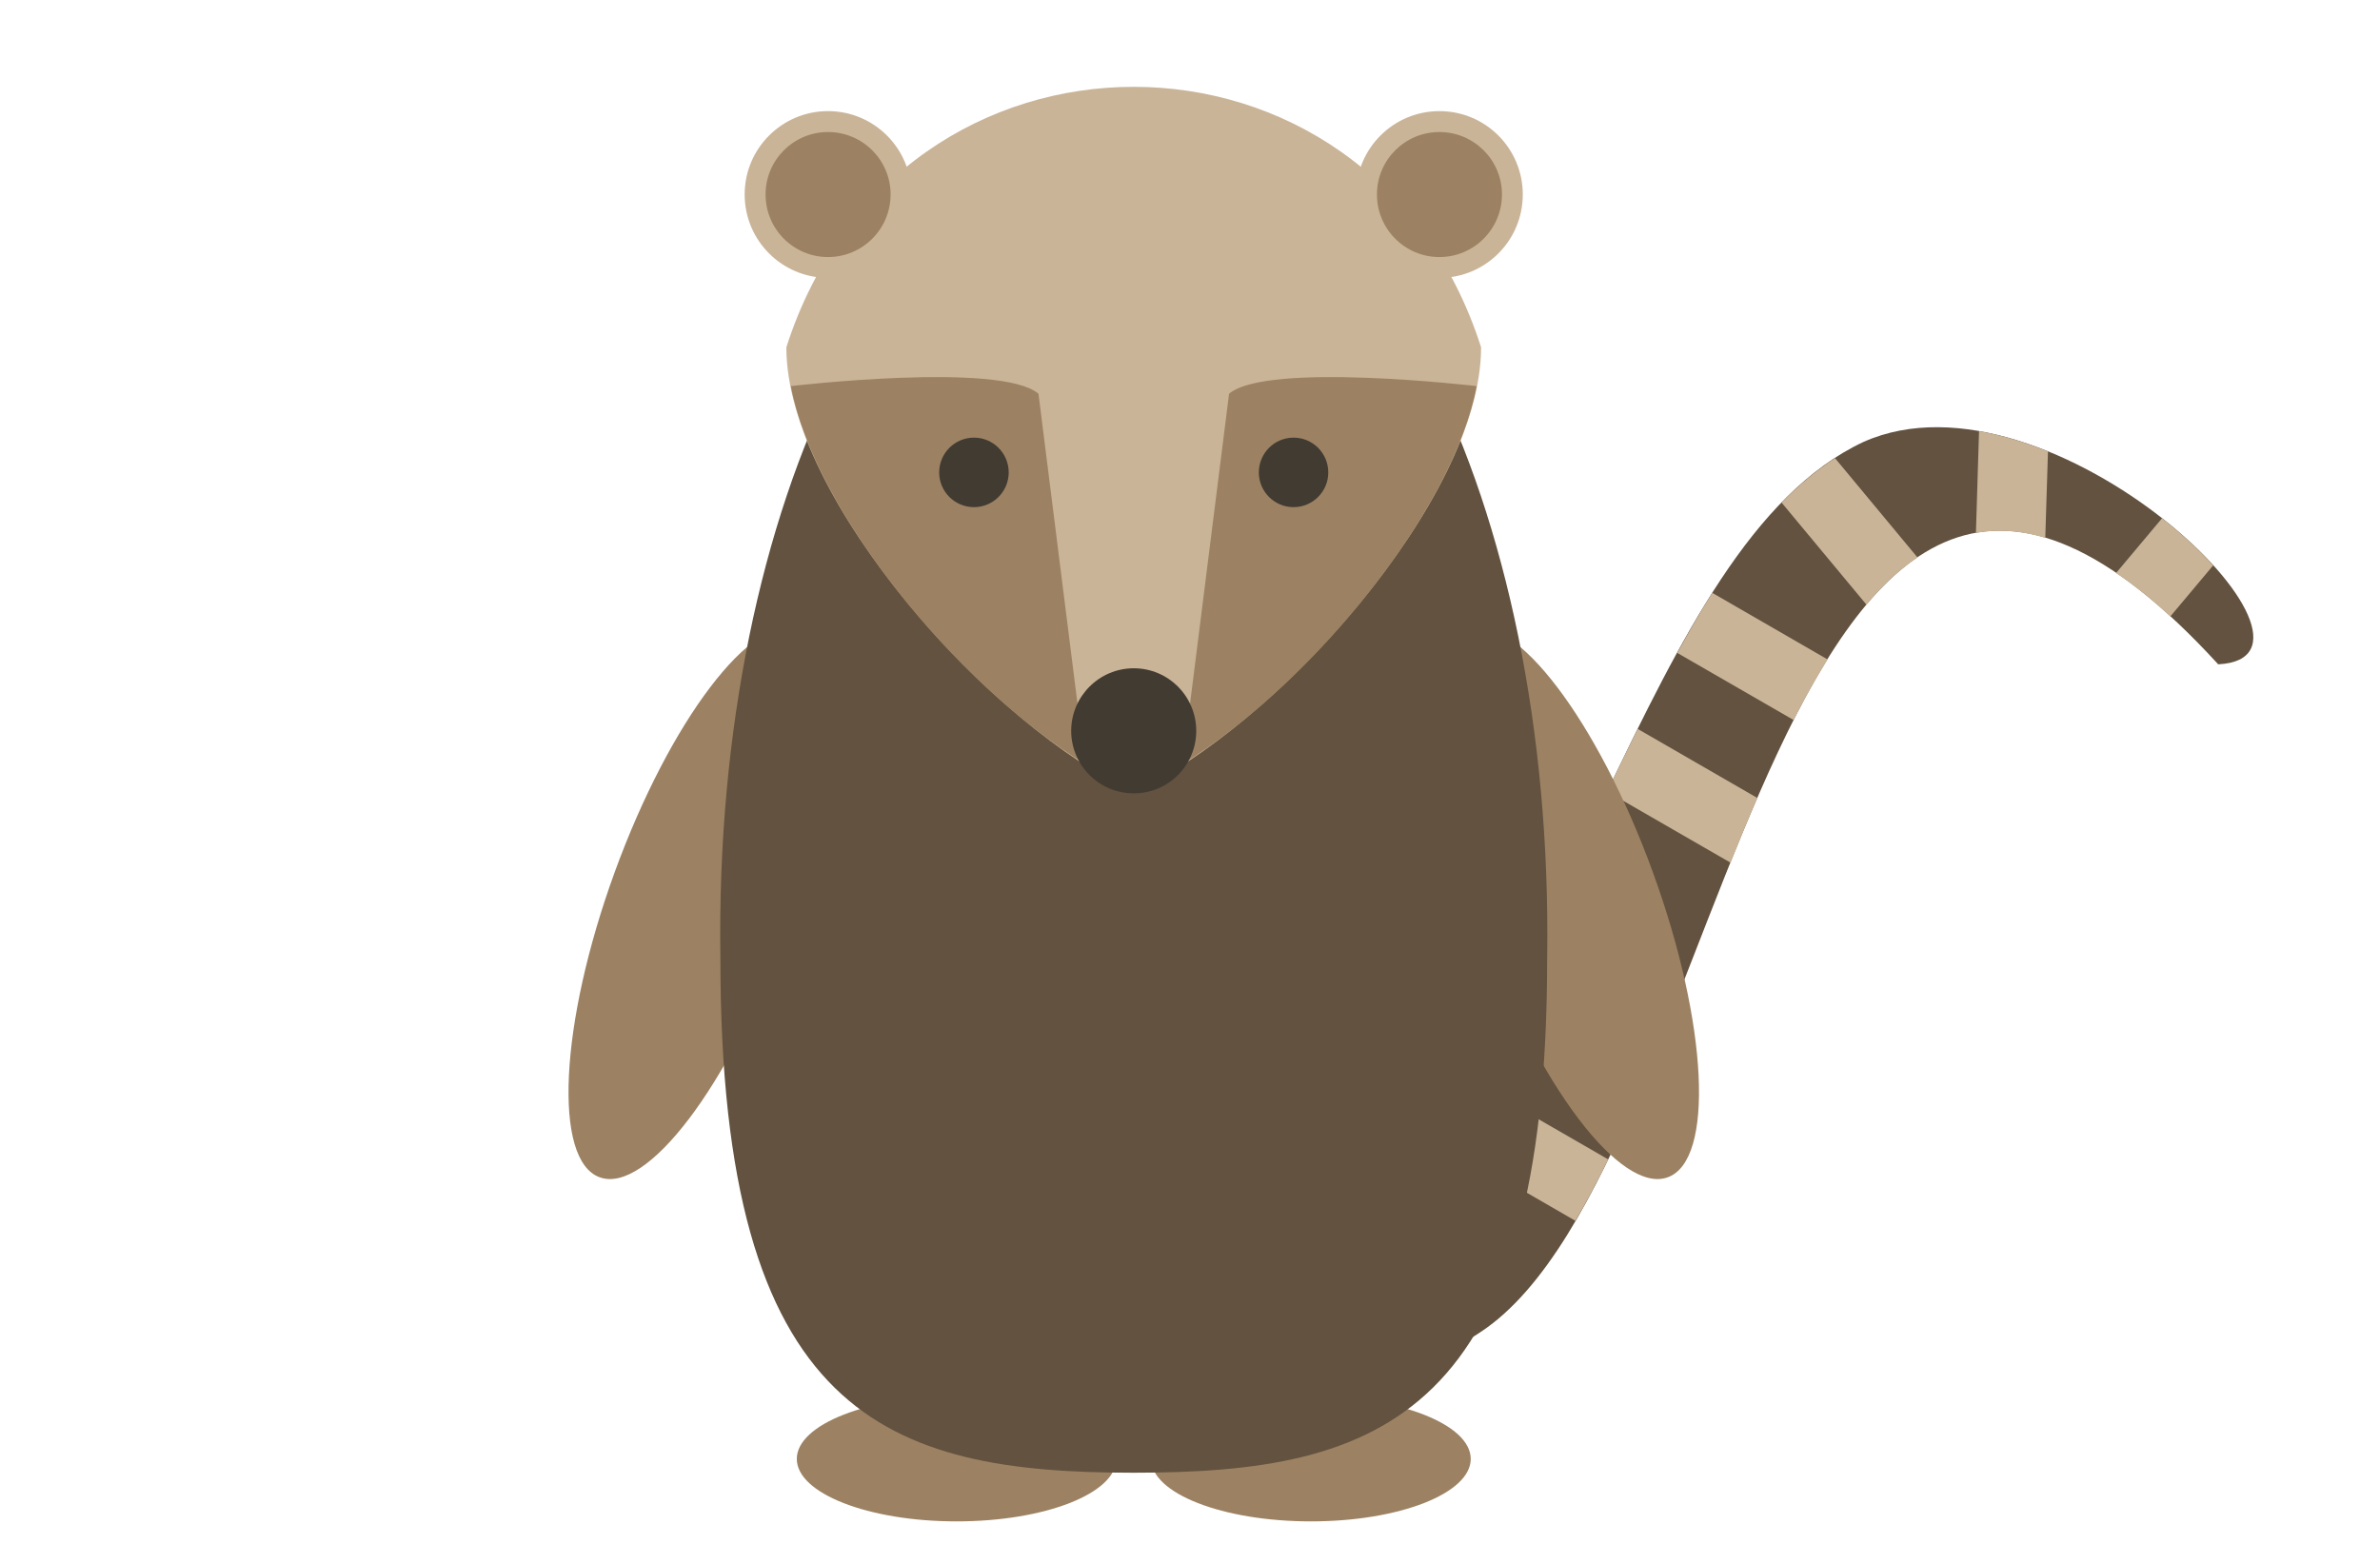
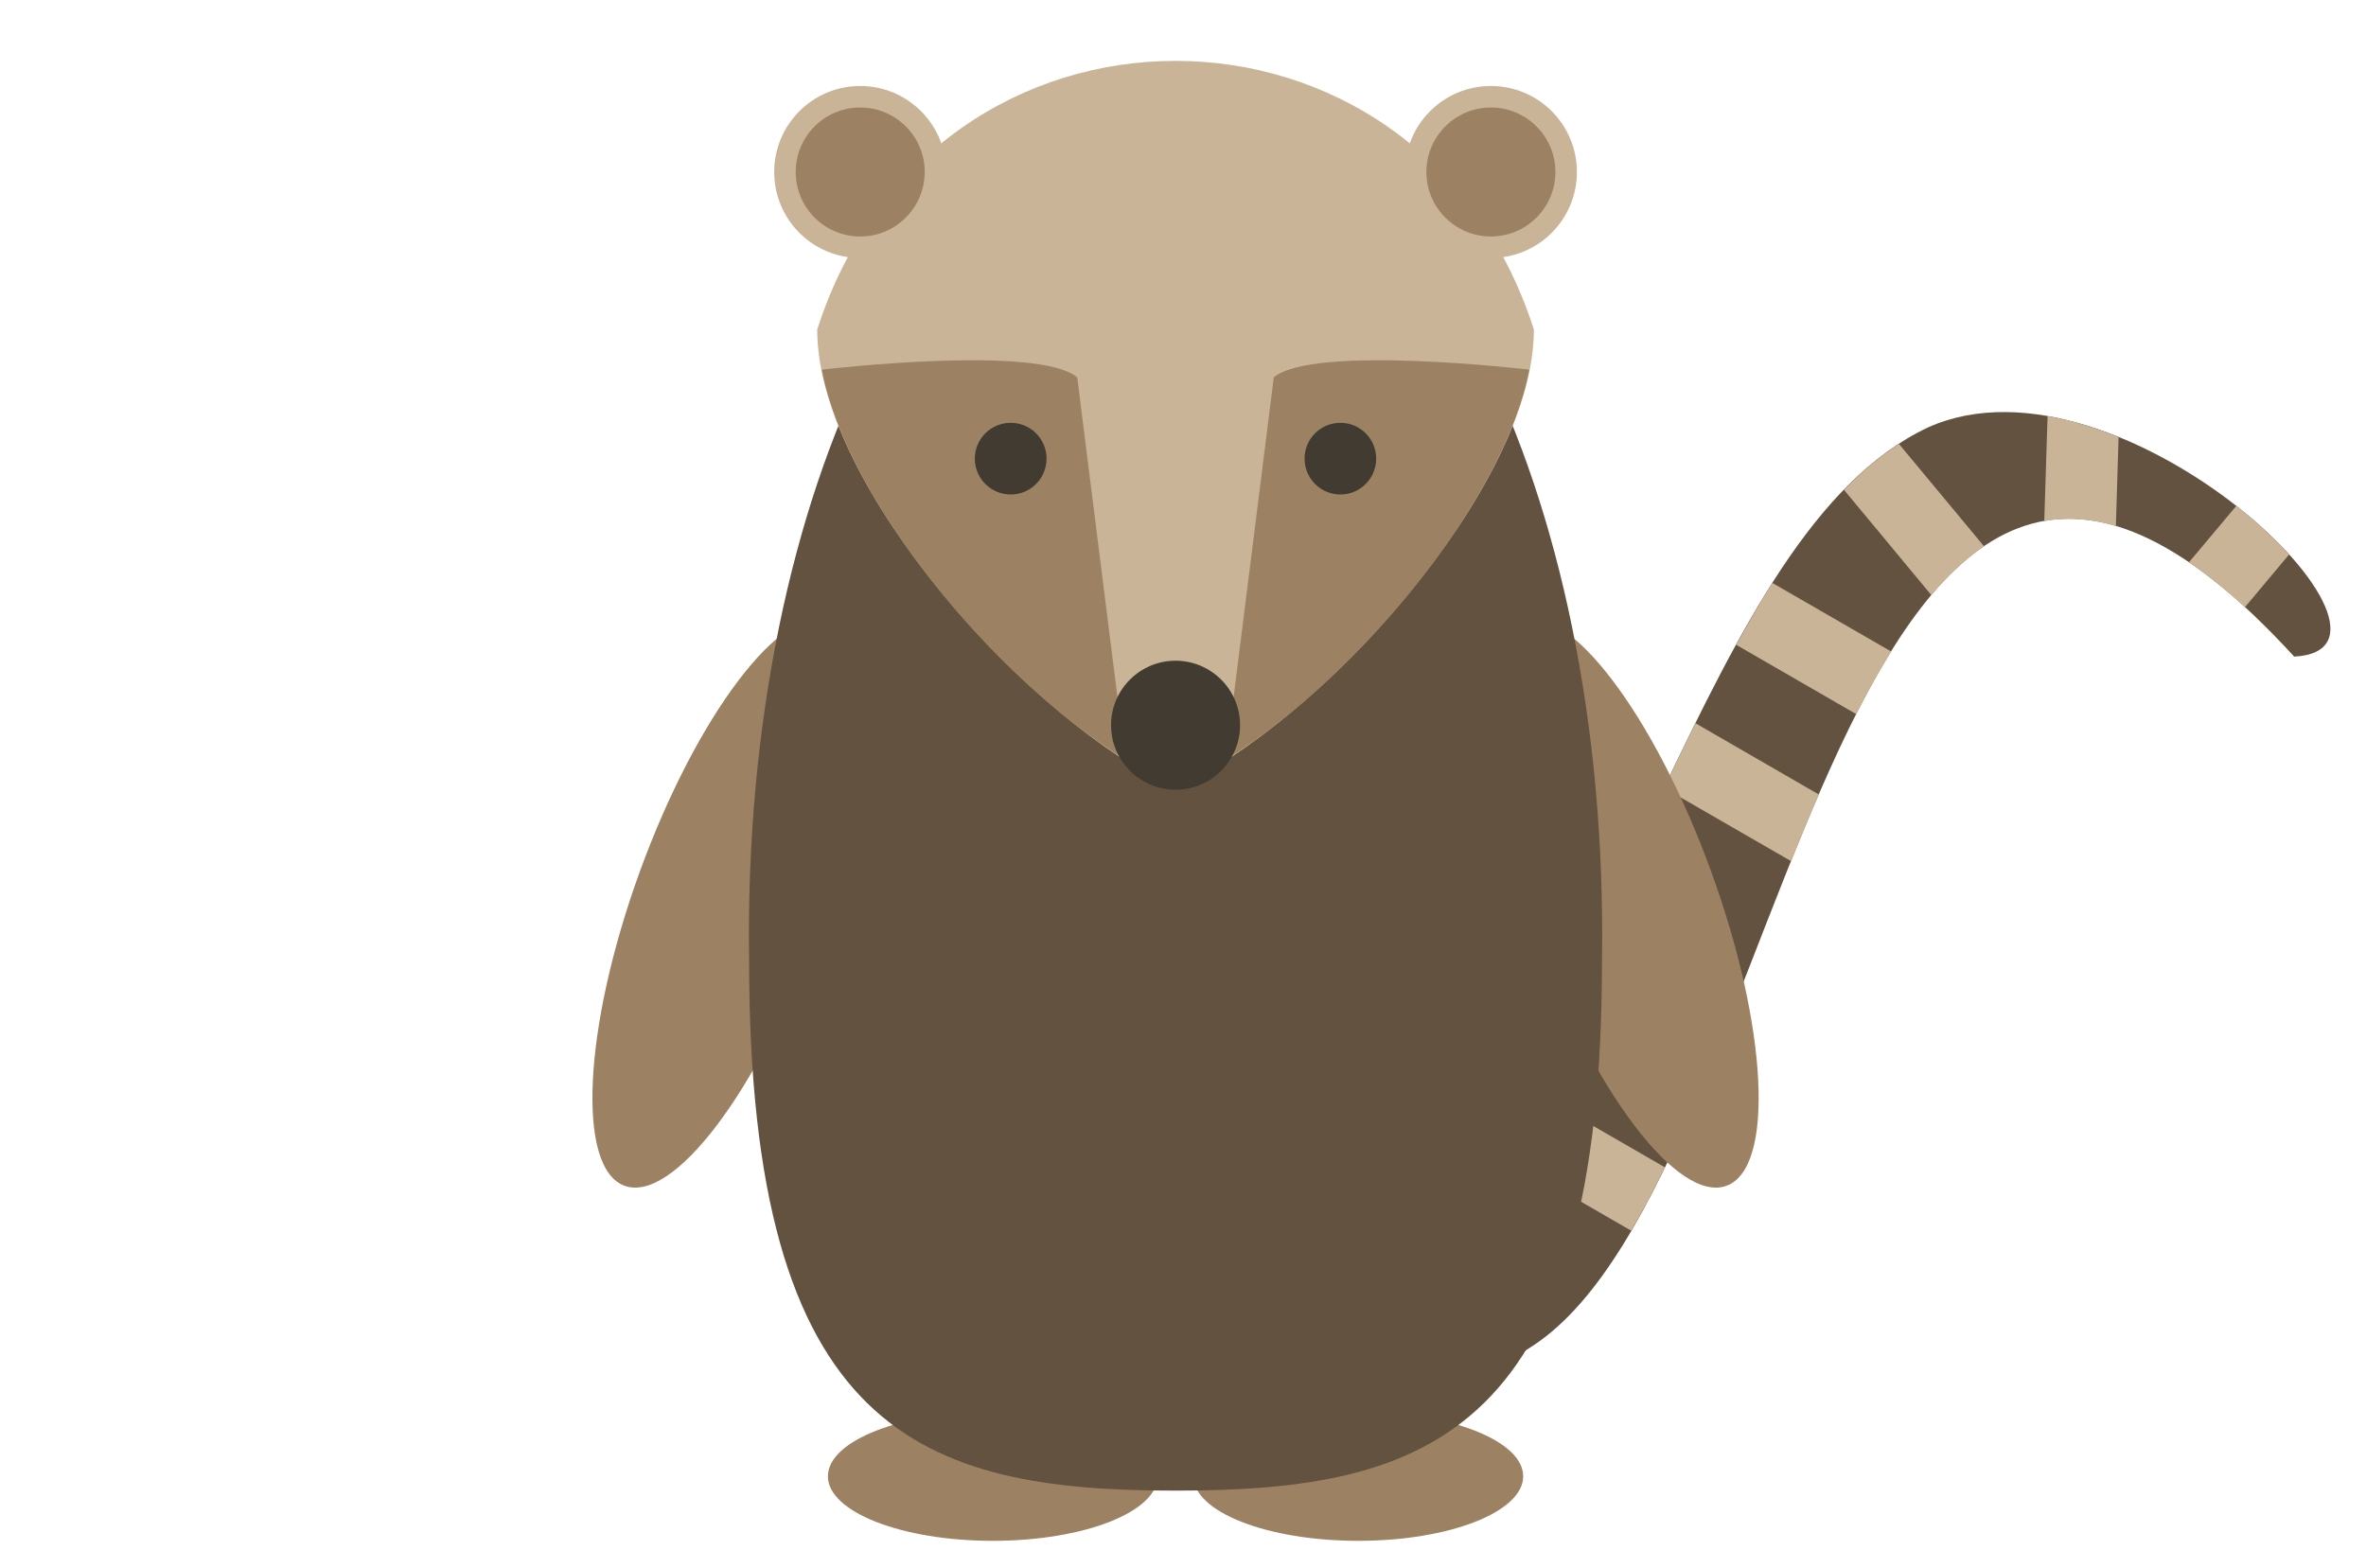
- <svg xmlns="http://www.w3.org/2000/svg" width="96.12" height="62.362" viewBox="0 0 96.12 62.362">
+ <svg xmlns="http://www.w3.org/2000/svg" width="92.41" height="61.228" viewBox="0 0 92.41 61.228">
  <defs>
    <clipPath id="clip-0">
-       <path clip-rule="nonzero" d="M 32 56 L 46 56 L 46 61.73 L 32 61.73 Z M 32 56 " />
+       <path clip-rule="nonzero" d="M 32 55 L 46 55 L 46 60.465 L 32 60.465 Z M 32 55 " />
    </clipPath>
    <clipPath id="clip-1">
-       <path clip-rule="nonzero" d="M 46 56 L 60 56 L 60 61.73 L 46 61.73 Z M 46 56 " />
+       <path clip-rule="nonzero" d="M 46 55 L 60 55 L 60 60.465 L 46 60.465 Z M 46 55 " />
+     </clipPath>
+     <clipPath id="clip-2">
+       <path clip-rule="nonzero" d="M 41 16 L 91.543 16 L 91.543 58 L 41 58 Z M 41 16 " />
    </clipPath>
  </defs>
  <g clip-path="url(#clip-0)">
-     <path fill-rule="nonzero" fill="rgb(61.002%, 51.096%, 38.736%)" fill-opacity="1" d="M 45.086 58.926 C 45.086 57.531 42.195 56.398 38.633 56.398 C 35.07 56.398 32.18 57.531 32.18 58.926 C 32.18 60.32 35.07 61.449 38.633 61.449 C 42.195 61.449 45.086 60.32 45.086 58.926 Z M 45.086 58.926 " />
+     <path fill-rule="nonzero" fill="rgb(61.002%, 51.096%, 38.736%)" fill-opacity="1" d="M 45.215 57.668 C 45.215 56.273 42.332 55.148 38.773 55.148 C 35.219 55.148 32.336 56.273 32.336 57.668 C 32.336 59.059 35.219 60.188 38.773 60.188 C 42.332 60.188 45.215 59.059 45.215 57.668 Z M 45.215 57.668 " />
  </g>
  <g clip-path="url(#clip-1)">
-     <path fill-rule="nonzero" fill="rgb(61.002%, 51.096%, 38.736%)" fill-opacity="1" d="M 59.398 58.926 C 59.398 57.531 56.508 56.398 52.945 56.398 C 49.379 56.398 46.488 57.531 46.488 58.926 C 46.488 60.32 49.379 61.449 52.945 61.449 C 56.508 61.449 59.398 60.32 59.398 58.926 Z M 59.398 58.926 " />
+     <path fill-rule="nonzero" fill="rgb(61.002%, 51.096%, 38.736%)" fill-opacity="1" d="M 59.492 57.668 C 59.492 56.273 56.609 55.148 53.051 55.148 C 49.496 55.148 46.613 56.273 46.613 57.668 C 46.613 59.059 49.496 60.188 53.051 60.188 C 56.609 60.188 59.492 59.059 59.492 57.668 Z M 59.492 57.668 " />
  </g>
-   <path fill-rule="nonzero" fill="rgb(38.249%, 32.187%, 24.625%)" fill-opacity="1" d="M 53.77 48.836 C 63.695 41.176 66.277 22.059 75.262 17.848 C 82.844 14.477 95.199 26.551 89.586 26.832 C 71.613 7.176 70.039 47.008 59.82 53.785 C 54.805 57.113 40.84 61.402 41.836 55.43 C 42.754 49.973 47.215 53.898 53.77 48.836 Z M 53.77 48.836 " />
-   <path fill-rule="nonzero" fill="rgb(79.16%, 70.476%, 59.763%)" fill-opacity="1" d="M 87.316 20.934 L 85.461 23.145 C 86.164 23.617 86.895 24.199 87.652 24.898 L 89.383 22.836 C 88.812 22.203 88.113 21.555 87.316 20.934 Z M 87.316 20.934 " />
-   <path fill-rule="nonzero" fill="rgb(79.16%, 70.476%, 59.763%)" fill-opacity="1" d="M 79.926 17.414 L 79.801 21.523 C 80.672 21.367 81.605 21.426 82.602 21.723 L 82.711 18.234 C 81.793 17.863 80.855 17.574 79.926 17.414 Z M 79.926 17.414 " />
-   <path fill-rule="nonzero" fill="rgb(79.16%, 70.476%, 59.763%)" fill-opacity="1" d="M 74.109 18.504 C 73.348 19 72.629 19.602 71.953 20.301 L 75.379 24.422 C 76.027 23.648 76.711 23.004 77.441 22.516 Z M 74.109 18.504 " />
-   <path fill-rule="nonzero" fill="rgb(79.16%, 70.476%, 59.763%)" fill-opacity="1" d="M 69.152 23.945 C 68.668 24.711 68.203 25.531 67.738 26.371 L 72.438 29.082 C 72.879 28.211 73.336 27.398 73.812 26.637 Z M 69.152 23.945 " />
-   <path fill-rule="nonzero" fill="rgb(79.16%, 70.476%, 59.763%)" fill-opacity="1" d="M 66.141 29.441 C 65.73 30.266 65.32 31.113 64.906 31.969 L 69.891 34.844 C 70.246 33.961 70.605 33.074 70.973 32.23 Z M 66.141 29.441 " />
-   <path fill-rule="nonzero" fill="rgb(79.16%, 70.476%, 59.763%)" fill-opacity="1" d="M 62.547 36.809 C 62.121 37.648 61.684 38.477 61.234 39.293 L 66.836 42.523 C 67.188 41.656 67.547 40.789 67.895 39.898 Z M 62.547 36.809 " />
-   <path fill-rule="nonzero" fill="rgb(79.16%, 70.476%, 59.763%)" fill-opacity="1" d="M 58.809 43.285 C 58.27 44.074 57.707 44.832 57.117 45.547 L 63.625 49.309 C 64.082 48.535 64.52 47.711 64.949 46.828 Z M 58.809 43.285 " />
-   <path fill-rule="nonzero" fill="rgb(79.16%, 70.476%, 59.763%)" fill-opacity="1" d="M 53.871 48.758 C 53.84 48.781 53.805 48.812 53.77 48.836 C 52.984 49.445 52.227 49.918 51.5 50.301 L 56.121 55.723 C 57.074 55.312 57.957 54.879 58.723 54.449 Z M 53.871 48.758 " />
-   <path fill-rule="nonzero" fill="rgb(79.16%, 70.476%, 59.763%)" fill-opacity="1" d="M 48.094 51.551 C 47.059 51.789 46.133 51.906 45.328 52.051 L 46.883 58.332 C 47.754 58.246 48.688 58.082 49.656 57.863 Z M 48.094 51.551 " />
-   <path fill-rule="nonzero" fill="rgb(61.002%, 51.096%, 38.736%)" fill-opacity="1" d="M 32.281 25.402 C 30.387 24.715 27.051 29.113 24.824 35.23 C 22.598 41.344 22.328 46.863 24.219 47.551 C 26.113 48.242 29.453 43.84 31.68 37.727 C 33.906 31.609 34.176 26.09 32.281 25.402 Z M 32.281 25.402 " />
-   <path fill-rule="nonzero" fill="rgb(61.002%, 51.096%, 38.736%)" fill-opacity="1" d="M 67.355 47.551 C 69.25 46.863 68.98 41.344 66.754 35.23 C 64.527 29.113 61.188 24.715 59.293 25.402 C 57.402 26.09 57.672 31.609 59.898 37.727 C 62.125 43.84 65.465 48.242 67.355 47.551 Z M 67.355 47.551 " />
-   <path fill-rule="nonzero" fill="rgb(38.249%, 32.187%, 24.625%)" fill-opacity="1" d="M 62.484 38.723 C 62.484 57.242 55.75 59.484 45.789 59.484 C 35.828 59.484 29.094 57.242 29.094 38.723 C 28.812 20.203 36.387 5.332 45.789 5.332 C 55.188 5.332 62.766 20.203 62.484 38.723 Z M 62.484 38.723 " />
-   <path fill-rule="nonzero" fill="rgb(79.16%, 70.476%, 59.763%)" fill-opacity="1" d="M 59.816 14.027 C 59.816 20.203 51.398 29.461 45.789 31.988 C 40.176 29.461 31.758 20.203 31.758 14.027 C 36.246 0 55.328 0 59.816 14.027 Z M 59.816 14.027 " />
-   <path fill-rule="nonzero" fill="rgb(61.002%, 51.096%, 38.736%)" fill-opacity="1" d="M 31.941 15.594 C 31.941 15.594 40.41 14.598 41.941 15.902 C 43.824 30.863 43.824 30.863 43.824 30.863 C 38.52 27.586 32.879 20.582 31.941 15.594 Z M 59.637 15.594 C 59.637 15.594 51.168 14.598 49.637 15.902 C 47.754 30.863 47.754 30.863 47.754 30.863 C 53.055 27.586 58.695 20.582 59.637 15.594 Z M 59.637 15.594 " />
-   <path fill-rule="nonzero" fill="rgb(25.626%, 23.026%, 19.78%)" fill-opacity="1" d="M 48.312 29.52 C 48.312 28.125 47.184 26.992 45.789 26.992 C 44.395 26.992 43.262 28.125 43.262 29.52 C 43.262 30.914 44.395 32.043 45.789 32.043 C 47.184 32.043 48.312 30.914 48.312 29.52 Z M 48.312 29.52 " />
-   <path fill-rule="nonzero" fill="rgb(25.626%, 23.026%, 19.78%)" fill-opacity="1" d="M 53.645 19.082 C 53.645 18.305 53.016 17.676 52.242 17.676 C 51.469 17.676 50.84 18.305 50.84 19.082 C 50.84 19.855 51.469 20.484 52.242 20.484 C 53.016 20.484 53.645 19.855 53.645 19.082 Z M 53.645 19.082 " />
-   <path fill-rule="nonzero" fill="rgb(25.626%, 23.026%, 19.78%)" fill-opacity="1" d="M 40.738 19.082 C 40.738 18.305 40.109 17.676 39.336 17.676 C 38.559 17.676 37.93 18.305 37.93 19.082 C 37.93 19.855 38.559 20.484 39.336 20.484 C 40.109 20.484 40.738 19.855 40.738 19.082 Z M 40.738 19.082 " />
-   <path fill-rule="nonzero" fill="rgb(79.16%, 70.476%, 59.763%)" fill-opacity="1" d="M 61.5 7.855 C 61.5 5.996 59.996 4.488 58.133 4.488 C 56.273 4.488 54.766 5.996 54.766 7.855 C 54.766 9.715 56.273 11.223 58.133 11.223 C 59.996 11.223 61.5 9.715 61.5 7.855 Z M 61.5 7.855 " />
-   <path fill-rule="nonzero" fill="rgb(79.16%, 70.476%, 59.763%)" fill-opacity="1" d="M 36.809 7.855 C 36.809 5.996 35.301 4.488 33.441 4.488 C 31.582 4.488 30.074 5.996 30.074 7.855 C 30.074 9.715 31.582 11.223 33.441 11.223 C 35.301 11.223 36.809 9.715 36.809 7.855 Z M 36.809 7.855 " />
-   <path fill-rule="nonzero" fill="rgb(61.002%, 51.096%, 38.736%)" fill-opacity="1" d="M 60.66 7.855 C 60.66 6.461 59.527 5.332 58.133 5.332 C 56.738 5.332 55.609 6.461 55.609 7.855 C 55.609 9.25 56.738 10.383 58.133 10.383 C 59.527 10.383 60.66 9.25 60.66 7.855 Z M 60.66 7.855 " />
-   <path fill-rule="nonzero" fill="rgb(61.002%, 51.096%, 38.736%)" fill-opacity="1" d="M 35.969 7.855 C 35.969 6.461 34.836 5.332 33.441 5.332 C 32.047 5.332 30.918 6.461 30.918 7.855 C 30.918 9.25 32.047 10.383 33.441 10.383 C 34.836 10.383 35.969 9.25 35.969 7.855 Z M 35.969 7.855 " />
+   <g clip-path="url(#clip-2)">
+     <path fill-rule="nonzero" fill="rgb(38.249%, 32.187%, 24.625%)" fill-opacity="1" d="M 53.879 47.602 C 63.777 39.957 66.355 20.887 75.32 16.688 C 82.883 13.324 95.207 25.371 89.605 25.648 C 71.676 6.039 70.105 45.777 59.914 52.539 C 54.91 55.859 40.977 60.137 41.973 54.18 C 42.883 48.734 47.336 52.652 53.879 47.602 Z M 53.879 47.602 " />
+   </g>
+   <path fill-rule="nonzero" fill="rgb(79.16%, 70.476%, 59.763%)" fill-opacity="1" d="M 87.344 19.762 L 85.492 21.969 C 86.195 22.441 86.922 23.023 87.68 23.719 L 89.406 21.66 C 88.836 21.031 88.141 20.383 87.344 19.762 Z M 87.344 19.762 " />
+   <path fill-rule="nonzero" fill="rgb(79.16%, 70.476%, 59.763%)" fill-opacity="1" d="M 79.973 16.254 L 79.844 20.355 C 80.715 20.195 81.645 20.254 82.641 20.551 L 82.746 17.074 C 81.836 16.703 80.902 16.414 79.973 16.254 Z M 79.973 16.254 " />
+   <path fill-rule="nonzero" fill="rgb(79.16%, 70.476%, 59.763%)" fill-opacity="1" d="M 74.168 17.34 C 73.406 17.836 72.691 18.438 72.02 19.133 L 75.434 23.246 C 76.082 22.473 76.766 21.832 77.492 21.34 Z M 74.168 17.34 " />
+   <path fill-rule="nonzero" fill="rgb(79.16%, 70.476%, 59.763%)" fill-opacity="1" d="M 69.223 22.77 C 68.738 23.535 68.273 24.352 67.812 25.188 L 72.5 27.895 C 72.941 27.023 73.398 26.211 73.871 25.453 Z M 69.223 22.77 " />
+   <path fill-rule="nonzero" fill="rgb(79.16%, 70.476%, 59.763%)" fill-opacity="1" d="M 66.219 28.25 C 65.809 29.078 65.398 29.918 64.988 30.773 L 69.961 33.641 C 70.316 32.762 70.672 31.879 71.039 31.035 Z M 66.219 28.25 " />
+   <path fill-rule="nonzero" fill="rgb(79.16%, 70.476%, 59.763%)" fill-opacity="1" d="M 62.633 35.602 C 62.211 36.438 61.773 37.266 61.324 38.078 L 66.91 41.305 C 67.266 40.438 67.621 39.574 67.969 38.684 Z M 62.633 35.602 " />
+   <path fill-rule="nonzero" fill="rgb(79.16%, 70.476%, 59.763%)" fill-opacity="1" d="M 58.902 42.062 C 58.363 42.848 57.805 43.609 57.215 44.32 L 63.711 48.074 C 64.164 47.301 64.602 46.477 65.027 45.598 Z M 58.902 42.062 " />
+   <path fill-rule="nonzero" fill="rgb(79.16%, 70.476%, 59.763%)" fill-opacity="1" d="M 53.98 47.523 C 53.945 47.547 53.91 47.578 53.879 47.602 C 53.09 48.211 52.34 48.68 51.613 49.062 L 56.223 54.473 C 57.172 54.062 58.055 53.629 58.82 53.203 Z M 53.98 47.523 " />
+   <path fill-rule="nonzero" fill="rgb(79.16%, 70.476%, 59.763%)" fill-opacity="1" d="M 48.215 50.309 C 47.184 50.547 46.258 50.664 45.453 50.809 L 47.004 57.074 C 47.875 56.988 48.809 56.828 49.773 56.605 Z M 48.215 50.309 " />
+   <path fill-rule="nonzero" fill="rgb(61.002%, 51.096%, 38.736%)" fill-opacity="1" d="M 32.438 24.223 C 30.551 23.535 27.219 27.926 24.996 34.027 C 22.777 40.129 22.508 45.633 24.395 46.32 C 26.285 47.008 29.617 42.617 31.836 36.516 C 34.059 30.414 34.328 24.91 32.438 24.223 Z M 32.438 24.223 " />
+   <path fill-rule="nonzero" fill="rgb(61.002%, 51.096%, 38.736%)" fill-opacity="1" d="M 67.43 46.32 C 69.32 45.633 69.051 40.129 66.828 34.027 C 64.609 27.926 61.277 23.535 59.387 24.223 C 57.5 24.91 57.77 30.414 59.988 36.516 C 62.211 42.617 65.543 47.008 67.43 46.32 Z M 67.43 46.32 " />
+   <path fill-rule="nonzero" fill="rgb(38.249%, 32.187%, 24.625%)" fill-opacity="1" d="M 62.57 37.512 C 62.57 55.988 55.852 58.227 45.914 58.227 C 35.977 58.227 29.258 55.988 29.258 37.512 C 28.977 19.035 36.535 4.199 45.914 4.199 C 55.293 4.199 62.852 19.035 62.57 37.512 Z M 62.57 37.512 " />
+   <path fill-rule="nonzero" fill="rgb(79.16%, 70.476%, 59.763%)" fill-opacity="1" d="M 59.91 12.875 C 59.91 19.035 51.512 28.273 45.914 30.793 C 40.316 28.273 31.918 19.035 31.918 12.875 C 36.395 -1.121 55.43 -1.121 59.91 12.875 Z M 59.91 12.875 " />
+   <path fill-rule="nonzero" fill="rgb(61.002%, 51.096%, 38.736%)" fill-opacity="1" d="M 32.098 14.438 C 32.098 14.438 40.547 13.441 42.074 14.742 C 43.953 29.672 43.953 29.672 43.953 29.672 C 38.664 26.398 33.035 19.414 32.098 14.438 Z M 59.73 14.438 C 59.73 14.438 51.281 13.441 49.75 14.742 C 47.875 29.672 47.875 29.672 47.875 29.672 C 53.164 26.398 58.789 19.414 59.73 14.438 Z M 59.73 14.438 " />
+   <path fill-rule="nonzero" fill="rgb(25.626%, 23.026%, 19.78%)" fill-opacity="1" d="M 48.434 28.328 C 48.434 26.938 47.305 25.809 45.914 25.809 C 44.523 25.809 43.395 26.938 43.395 28.328 C 43.395 29.719 44.523 30.848 45.914 30.848 C 47.305 30.848 48.434 29.719 48.434 28.328 Z M 48.434 28.328 " />
+   <path fill-rule="nonzero" fill="rgb(25.626%, 23.026%, 19.78%)" fill-opacity="1" d="M 53.75 17.914 C 53.75 17.141 53.125 16.516 52.352 16.516 C 51.578 16.516 50.953 17.141 50.953 17.914 C 50.953 18.688 51.578 19.316 52.352 19.316 C 53.125 19.316 53.75 18.688 53.75 17.914 Z M 53.75 17.914 " />
+   <path fill-rule="nonzero" fill="rgb(25.626%, 23.026%, 19.78%)" fill-opacity="1" d="M 40.875 17.914 C 40.875 17.141 40.25 16.516 39.477 16.516 C 38.703 16.516 38.074 17.141 38.074 17.914 C 38.074 18.688 38.703 19.316 39.477 19.316 C 40.25 19.316 40.875 18.688 40.875 17.914 Z M 40.875 17.914 " />
+   <path fill-rule="nonzero" fill="rgb(79.16%, 70.476%, 59.763%)" fill-opacity="1" d="M 61.59 6.719 C 61.59 4.863 60.086 3.359 58.23 3.359 C 56.375 3.359 54.871 4.863 54.871 6.719 C 54.871 8.574 56.375 10.078 58.23 10.078 C 60.086 10.078 61.59 8.574 61.59 6.719 Z M 61.59 6.719 " />
+   <path fill-rule="nonzero" fill="rgb(79.16%, 70.476%, 59.763%)" fill-opacity="1" d="M 36.957 6.719 C 36.957 4.863 35.453 3.359 33.598 3.359 C 31.742 3.359 30.238 4.863 30.238 6.719 C 30.238 8.574 31.742 10.078 33.598 10.078 C 35.453 10.078 36.957 8.574 36.957 6.719 Z M 36.957 6.719 " />
+   <path fill-rule="nonzero" fill="rgb(61.002%, 51.096%, 38.736%)" fill-opacity="1" d="M 60.75 6.719 C 60.75 5.328 59.621 4.199 58.23 4.199 C 56.84 4.199 55.711 5.328 55.711 6.719 C 55.711 8.109 56.84 9.238 58.23 9.238 C 59.621 9.238 60.75 8.109 60.75 6.719 Z M 60.75 6.719 " />
+   <path fill-rule="nonzero" fill="rgb(61.002%, 51.096%, 38.736%)" fill-opacity="1" d="M 36.117 6.719 C 36.117 5.328 34.988 4.199 33.598 4.199 C 32.203 4.199 31.078 5.328 31.078 6.719 C 31.078 8.109 32.203 9.238 33.598 9.238 C 34.988 9.238 36.117 8.109 36.117 6.719 Z M 36.117 6.719 " />
</svg>
